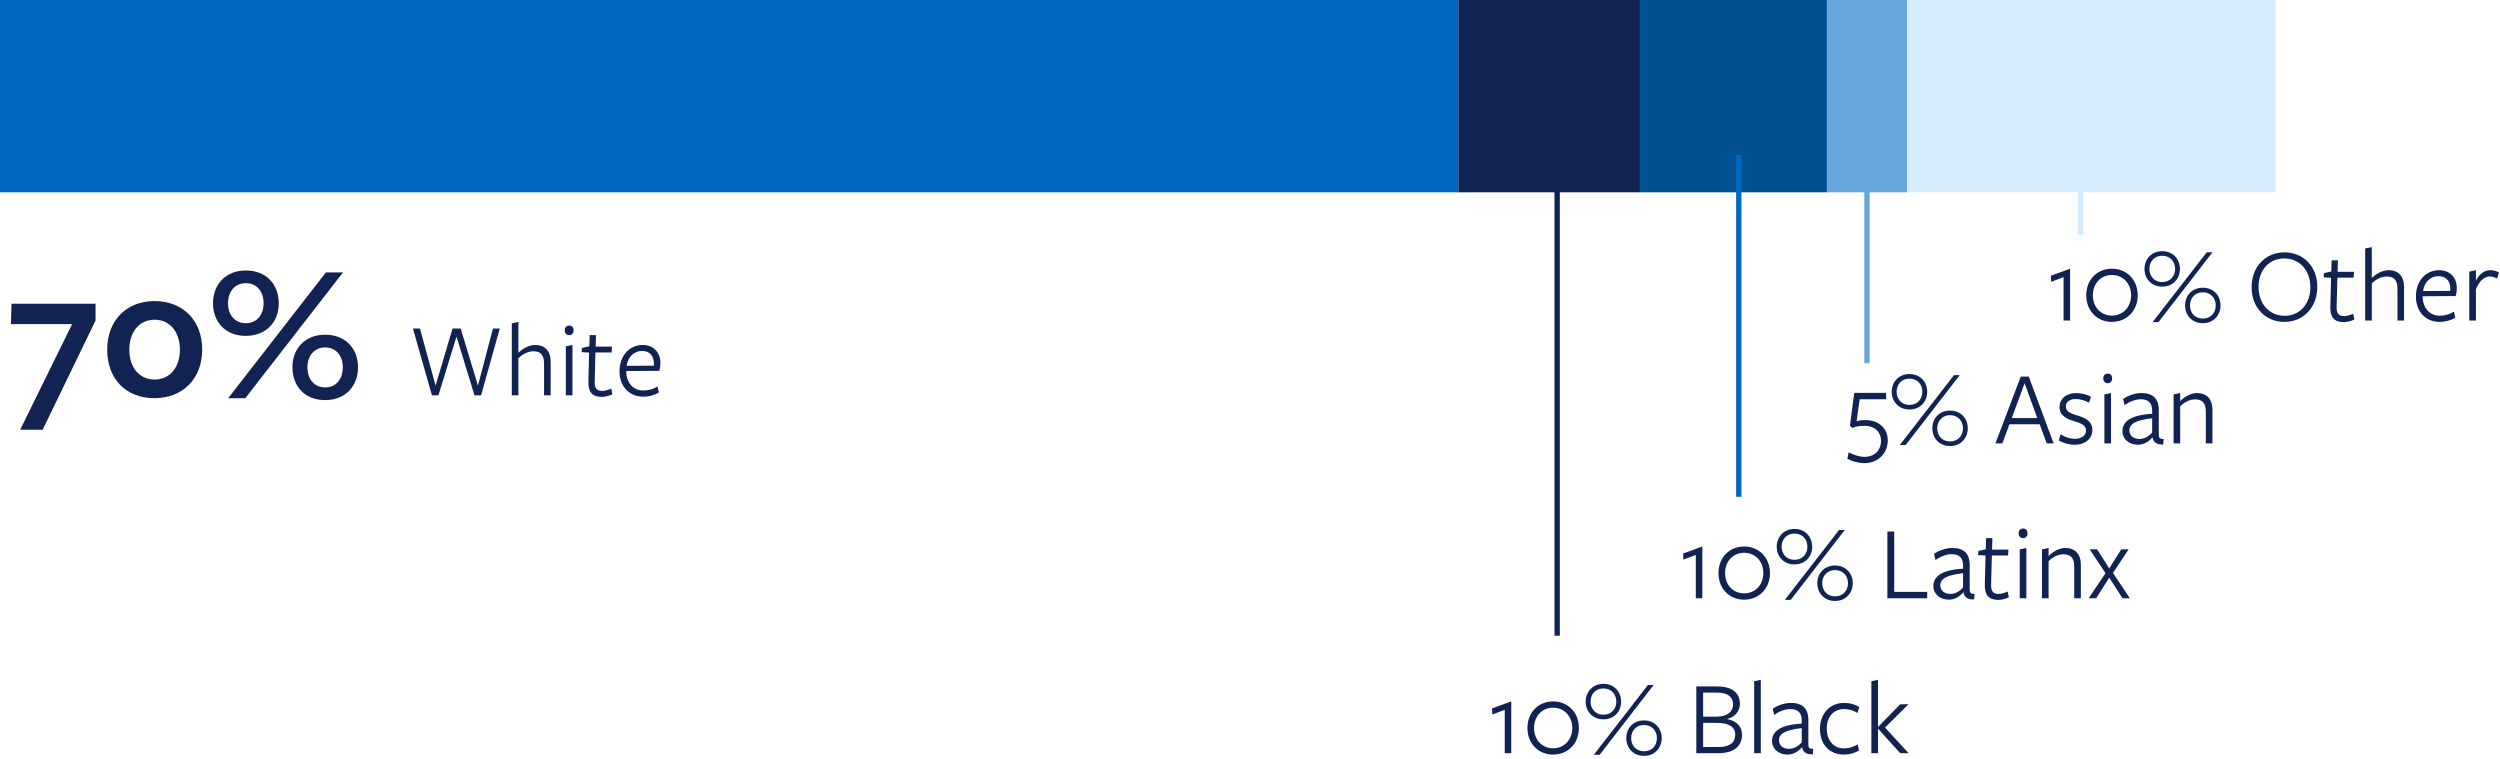
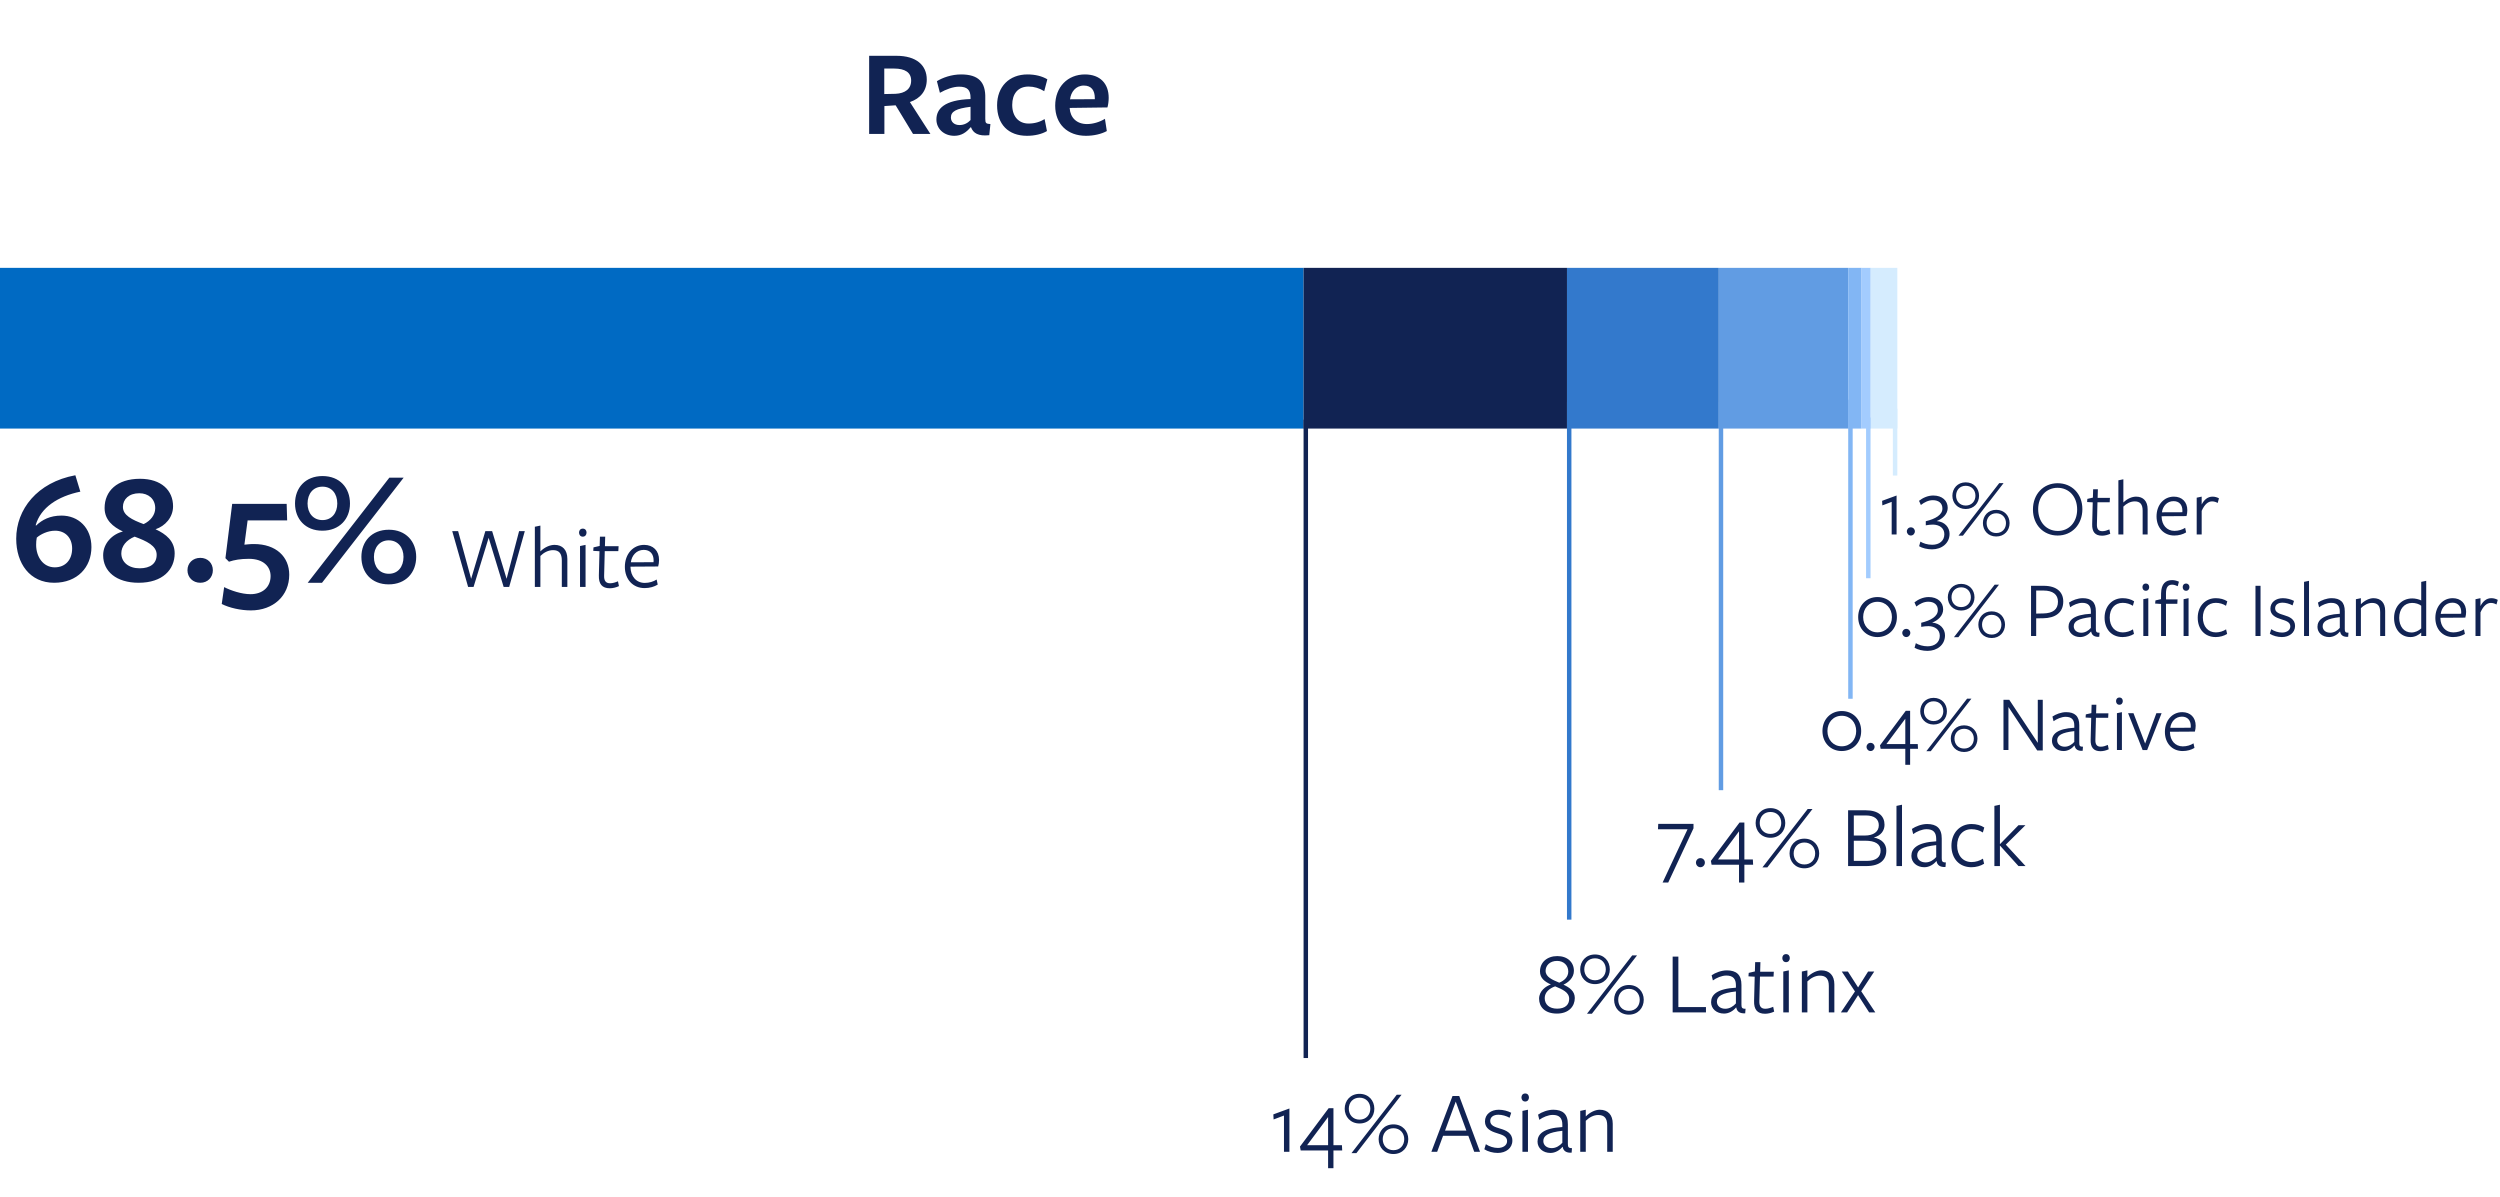
- <svg xmlns="http://www.w3.org/2000/svg" width="468" height="142" viewBox="0 0 468 142" fill="none">
-   <path d="M13.496 60.68L3.776 80.444H7.988L17.888 59.996V56.864H2.156L2.048 60.68H13.496ZM37.852 65.432C37.852 59.996 34.252 56.36 28.924 56.36C23.632 56.36 20.068 60.032 20.068 65.468C20.068 70.904 23.56 74.54 28.888 74.54C34.252 74.54 37.852 70.868 37.852 65.432ZM33.676 65.468C33.676 68.816 31.768 71.048 28.924 71.048C26.116 71.048 24.208 68.816 24.208 65.468C24.208 62.084 26.116 59.852 28.924 59.852C31.768 59.852 33.676 62.084 33.676 65.468ZM52.187 56.792C52.187 53.264 49.883 50.636 46.031 50.636C42.215 50.636 39.875 53.264 39.875 56.792C39.875 60.248 42.179 62.876 45.995 62.876C49.847 62.876 52.187 60.248 52.187 56.792ZM64.211 50.996H61.007L42.719 74.54H45.923L64.211 50.996ZM67.019 68.744C67.019 65.288 64.715 62.66 60.899 62.66C57.047 62.66 54.743 65.288 54.743 68.744C54.743 72.272 57.011 74.9 60.863 74.9C64.679 74.9 67.019 72.272 67.019 68.744ZM49.343 56.792C49.343 58.916 48.083 60.5 46.031 60.5C43.943 60.5 42.683 58.916 42.683 56.792C42.683 54.596 43.943 53.012 46.031 53.012C48.083 53.012 49.343 54.56 49.343 56.792ZM64.175 68.744C64.175 70.976 62.915 72.524 60.899 72.524C58.811 72.524 57.551 70.976 57.551 68.744C57.551 66.656 58.811 65.036 60.863 65.036C62.915 65.036 64.175 66.62 64.175 68.744Z" fill="#112353" />
-   <path d="M85.457 63L88.817 74H90.057L93.557 61.5H92.277L89.477 72.18L86.237 61.5H84.717L81.537 72.18L78.617 61.5H77.297L80.857 74H82.077L85.457 63ZM103.087 74V67.72C103.087 65.72 102.007 64.58 100.227 64.58C99.207 64.58 98.007 65.08 97.047 66.04C97.047 66 97.047 60.26 97.047 60.26L95.807 60.52V74H97.047V67.06C97.807 66.3 98.827 65.76 99.887 65.76C101.207 65.76 101.847 66.48 101.847 68.08V74H103.087ZM107.385 61.82C107.385 61.36 107.105 60.94 106.545 60.94C105.985 60.94 105.705 61.36 105.705 61.82C105.705 62.3 105.985 62.74 106.545 62.74C107.105 62.74 107.385 62.3 107.385 61.82ZM107.165 74V64.58L105.925 64.84V74H107.165ZM114.645 73.82L114.425 72.74C113.865 72.98 113.265 73.18 112.665 73.18C111.705 73.18 111.285 72.62 111.325 71.46L111.465 65.98H114.505L114.565 64.88H111.505L111.565 62.74H110.385L110.325 64.82L108.945 65.14L108.885 65.92L110.285 66L110.145 71.42C110.085 73.34 110.865 74.3 112.605 74.3C113.265 74.3 114.005 74.12 114.645 73.82ZM117.229 69.46L123.429 69.42C123.549 69.02 123.629 68.44 123.629 67.96C123.629 65.9 122.309 64.58 120.289 64.58C117.809 64.58 115.969 66.62 115.969 69.5C115.969 72.28 117.749 74.26 120.389 74.26C121.529 74.26 122.549 73.96 123.329 73.48L123.089 72.34C122.389 72.8 121.429 73.1 120.429 73.1C118.509 73.1 117.269 71.62 117.229 69.56V69.46ZM117.309 68.48C117.509 66.96 118.569 65.7 120.209 65.7C121.649 65.7 122.409 66.66 122.409 68.06C122.409 68.16 122.409 68.36 122.389 68.46L117.309 68.48Z" fill="#112353" />
-   <path d="M281.689 141H282.909V131.3L279.309 132.62L279.369 133.76L281.689 132.88V141ZM295.573 136.28C295.573 133.36 293.493 131.3 290.733 131.3C287.993 131.3 285.933 133.36 285.933 136.28C285.933 139.2 287.993 141.26 290.733 141.26C293.493 141.26 295.573 139.2 295.573 136.28ZM294.333 136.28C294.333 138.44 292.853 140.08 290.733 140.08C288.633 140.08 287.173 138.44 287.173 136.28C287.173 134.12 288.633 132.48 290.733 132.48C292.853 132.48 294.333 134.12 294.333 136.28ZM303.475 131.36C303.475 129.54 302.215 128.02 300.155 128.02C298.115 128.02 296.835 129.54 296.835 131.36C296.835 133.14 298.115 134.66 300.155 134.66C302.215 134.66 303.475 133.14 303.475 131.36ZM309.575 128.22H308.495L298.355 141.3H299.455L309.575 128.22ZM311.075 138.16C311.075 136.38 309.795 134.86 307.755 134.86C305.695 134.86 304.435 136.38 304.435 138.16C304.435 139.98 305.695 141.5 307.755 141.5C309.795 141.5 311.075 139.98 311.075 138.16ZM302.575 131.36C302.575 132.66 301.675 133.8 300.155 133.8C298.655 133.8 297.755 132.66 297.755 131.36C297.755 129.98 298.655 128.88 300.155 128.88C301.675 128.88 302.575 129.98 302.575 131.36ZM310.175 138.16C310.175 139.54 309.275 140.64 307.755 140.64C306.255 140.64 305.355 139.54 305.355 138.16C305.355 136.86 306.255 135.72 307.755 135.72C309.275 135.72 310.175 136.86 310.175 138.16ZM323.309 134.6C324.969 134.18 325.709 132.98 325.709 131.76C325.709 129.86 324.449 128.5 321.449 128.5H317.549V141H321.609C324.769 141 326.109 139.56 326.109 137.52C326.109 136.06 325.149 134.96 323.309 134.6ZM324.429 131.86C324.429 133.34 323.189 134.16 321.309 134.16C321.309 134.16 318.849 134.16 318.829 134.16V129.66H321.509C323.489 129.66 324.429 130.52 324.429 131.86ZM324.829 137.52C324.829 138.94 323.909 139.84 321.709 139.84H318.829V135.32H321.389C323.609 135.32 324.829 136.06 324.829 137.52ZM329.625 141V127.26L328.385 127.52V141H329.625ZM337.286 138.98C336.726 139.62 335.886 140.18 334.906 140.18C333.826 140.18 333.026 139.56 333.026 138.58C333.026 137.36 334.146 136.66 337.286 136.3V138.98ZM337.366 139.9C337.506 140.8 338.166 141.28 339.366 141.2L339.446 140.18C338.646 140.2 338.526 139.92 338.526 139.26C338.526 139.26 338.526 134.92 338.526 134.86C338.546 132.54 337.366 131.58 335.246 131.58C334.046 131.58 332.666 132.1 331.846 132.68L332.126 133.84C332.906 133.26 334.126 132.74 335.126 132.74C336.646 132.74 337.286 133.48 337.286 134.92C337.286 134.98 337.286 135.46 337.286 135.46C333.026 135.7 331.726 137.06 331.726 138.72C331.726 140.18 332.946 141.26 334.626 141.26C335.706 141.26 336.686 140.66 337.306 139.9H337.366ZM348.015 140.48L347.755 139.34C347.055 139.8 346.135 140.1 345.215 140.1C343.275 140.1 341.975 138.64 341.975 136.4C341.975 134.22 343.215 132.74 345.195 132.74C346.155 132.74 347.035 133.02 347.735 133.48L348.055 132.36C347.275 131.86 346.315 131.58 345.195 131.58C342.595 131.58 340.695 133.58 340.695 136.44C340.695 139.28 342.415 141.26 345.175 141.26C346.235 141.26 347.235 140.96 348.015 140.48ZM351.599 136.44L355.719 141H357.299L352.879 136.2L357.279 131.84H355.719L351.599 136.06H351.559V127.26L350.319 127.52V141H351.559V136.44H351.599Z" fill="#112353" />
-   <path d="M347.551 78.84L348.131 74.74H353.111L353.051 73.54H347.111L346.311 79.7L346.731 80.1C347.451 79.86 347.951 79.72 349.111 79.72C350.991 79.72 352.131 80.98 352.131 82.5C352.131 84.34 350.831 85.52 349.071 85.52C347.971 85.52 346.871 85.1 346.071 84.66L345.831 85.88C346.631 86.34 347.891 86.7 349.031 86.7C351.471 86.7 353.391 84.96 353.391 82.44C353.391 80.22 351.751 78.64 349.231 78.64C348.471 78.64 348.011 78.72 347.551 78.84ZM360.77 73.36C360.77 71.54 359.51 70.02 357.45 70.02C355.41 70.02 354.13 71.54 354.13 73.36C354.13 75.14 355.41 76.66 357.45 76.66C359.51 76.66 360.77 75.14 360.77 73.36ZM366.87 70.22H365.79L355.65 83.3H356.75L366.87 70.22ZM368.37 80.16C368.37 78.38 367.09 76.86 365.05 76.86C362.99 76.86 361.73 78.38 361.73 80.16C361.73 81.98 362.99 83.5 365.05 83.5C367.09 83.5 368.37 81.98 368.37 80.16ZM359.87 73.36C359.87 74.66 358.97 75.8 357.45 75.8C355.95 75.8 355.05 74.66 355.05 73.36C355.05 71.98 355.95 70.88 357.45 70.88C358.97 70.88 359.87 71.98 359.87 73.36ZM367.47 80.16C367.47 81.54 366.57 82.64 365.05 82.64C363.55 82.64 362.65 81.54 362.65 80.16C362.65 78.86 363.55 77.72 365.05 77.72C366.57 77.72 367.47 78.86 367.47 80.16ZM379.784 70.5H378.284L373.544 83H374.844L376.164 79.42H381.824L383.144 83H384.444L379.784 70.5ZM381.384 78.26H376.604L379.004 71.76L381.384 78.26ZM391.688 80.5C391.688 78.8 390.288 78.2 388.988 77.82C387.808 77.46 386.728 77.14 386.728 76.1C386.728 75.22 387.448 74.7 388.568 74.7C389.368 74.7 390.308 74.96 391.068 75.38L391.428 74.26C390.648 73.86 389.648 73.58 388.648 73.58C386.928 73.58 385.548 74.56 385.548 76.22C385.548 77.82 386.948 78.44 388.208 78.82C389.348 79.18 390.508 79.5 390.508 80.6C390.508 81.6 389.548 82.14 388.448 82.14C387.508 82.14 386.528 81.82 385.748 81.3L385.408 82.44C386.188 82.94 387.328 83.26 388.408 83.26C390.248 83.26 391.688 82.18 391.688 80.5ZM395.402 70.82C395.402 70.36 395.122 69.94 394.562 69.94C394.002 69.94 393.722 70.36 393.722 70.82C393.722 71.3 394.002 71.74 394.562 71.74C395.122 71.74 395.402 71.3 395.402 70.82ZM395.182 83V73.58L393.942 73.84V83H395.182ZM402.882 80.98C402.322 81.62 401.482 82.18 400.502 82.18C399.422 82.18 398.622 81.56 398.622 80.58C398.622 79.36 399.742 78.66 402.882 78.3V80.98ZM402.962 81.9C403.102 82.8 403.762 83.28 404.962 83.2L405.042 82.18C404.242 82.2 404.122 81.92 404.122 81.26C404.122 81.26 404.122 76.92 404.122 76.86C404.142 74.54 402.962 73.58 400.842 73.58C399.642 73.58 398.262 74.1 397.442 74.68L397.722 75.84C398.502 75.26 399.722 74.74 400.722 74.74C402.242 74.74 402.882 75.48 402.882 76.92C402.882 76.98 402.882 77.46 402.882 77.46C398.622 77.7 397.322 79.06 397.322 80.72C397.322 82.18 398.542 83.26 400.222 83.26C401.302 83.26 402.282 82.66 402.902 81.9H402.962ZM414.171 83V76.72C414.171 74.72 413.091 73.58 411.251 73.58C410.291 73.58 409.091 74.12 408.131 75.08V73.58L406.891 73.84V83H408.131V76.06C408.891 75.3 409.911 74.76 410.911 74.76C412.291 74.76 412.931 75.48 412.931 77.08V83H414.171Z" fill="#112353" />
-   <path d="M386.299 60H387.519V50.3L383.919 51.62L383.979 52.76L386.299 51.88V60ZM400.182 55.28C400.182 52.36 398.102 50.3 395.342 50.3C392.602 50.3 390.542 52.36 390.542 55.28C390.542 58.2 392.602 60.26 395.342 60.26C398.102 60.26 400.182 58.2 400.182 55.28ZM398.942 55.28C398.942 57.44 397.462 59.08 395.342 59.08C393.242 59.08 391.782 57.44 391.782 55.28C391.782 53.12 393.242 51.48 395.342 51.48C397.462 51.48 398.942 53.12 398.942 55.28ZM408.085 50.36C408.085 48.54 406.825 47.02 404.765 47.02C402.725 47.02 401.445 48.54 401.445 50.36C401.445 52.14 402.725 53.66 404.765 53.66C406.825 53.66 408.085 52.14 408.085 50.36ZM414.185 47.22H413.105L402.965 60.3H404.065L414.185 47.22ZM415.685 57.16C415.685 55.38 414.405 53.86 412.365 53.86C410.305 53.86 409.045 55.38 409.045 57.16C409.045 58.98 410.305 60.5 412.365 60.5C414.405 60.5 415.685 58.98 415.685 57.16ZM407.185 50.36C407.185 51.66 406.285 52.8 404.765 52.8C403.265 52.8 402.365 51.66 402.365 50.36C402.365 48.98 403.265 47.88 404.765 47.88C406.285 47.88 407.185 48.98 407.185 50.36ZM414.785 57.16C414.785 58.54 413.885 59.64 412.365 59.64C410.865 59.64 409.965 58.54 409.965 57.16C409.965 55.86 410.865 54.72 412.365 54.72C413.885 54.72 414.785 55.86 414.785 57.16ZM433.799 53.7C433.799 49.84 431.139 47.24 427.659 47.24C424.079 47.24 421.499 49.96 421.499 53.78C421.499 57.64 424.159 60.26 427.639 60.26C431.219 60.26 433.799 57.52 433.799 53.7ZM432.499 53.78C432.499 56.94 430.479 59.12 427.699 59.12C424.859 59.12 422.799 56.92 422.799 53.7C422.799 50.54 424.819 48.38 427.619 48.38C430.459 48.38 432.499 50.56 432.499 53.78ZM440.738 59.82L440.518 58.74C439.958 58.98 439.358 59.18 438.758 59.18C437.798 59.18 437.378 58.62 437.418 57.46L437.558 51.98H440.598L440.658 50.88H437.598L437.658 48.74H436.478L436.418 50.82L435.038 51.14L434.978 51.92L436.378 52L436.238 57.42C436.178 59.34 436.958 60.3 438.698 60.3C439.358 60.3 440.098 60.12 440.738 59.82ZM450.04 60V53.72C450.04 51.72 448.96 50.58 447.18 50.58C446.16 50.58 444.96 51.08 444 52.04C444 52 444 46.26 444 46.26L442.76 46.52V60H444V53.06C444.76 52.3 445.78 51.76 446.84 51.76C448.16 51.76 448.8 52.48 448.8 54.08V60H450.04ZM453.518 55.46L459.718 55.42C459.838 55.02 459.918 54.44 459.918 53.96C459.918 51.9 458.598 50.58 456.578 50.58C454.098 50.58 452.258 52.62 452.258 55.5C452.258 58.28 454.038 60.26 456.678 60.26C457.818 60.26 458.838 59.96 459.618 59.48L459.378 58.34C458.678 58.8 457.718 59.1 456.718 59.1C454.798 59.1 453.558 57.62 453.518 55.56V55.46ZM453.598 54.48C453.798 52.96 454.858 51.7 456.498 51.7C457.938 51.7 458.698 52.66 458.698 54.06C458.698 54.16 458.698 54.36 458.678 54.46L453.598 54.48ZM463.493 54.12C464.213 52.48 465.113 51.76 466.073 51.76C466.593 51.76 467.073 51.92 467.473 52.16L467.793 51C467.373 50.76 466.793 50.58 466.193 50.58C464.993 50.58 464.093 51.36 463.493 52.54V50.58L462.253 50.84V60H463.493V54.12Z" fill="#112353" />
-   <path d="M317.455 112H318.675V102.3L315.075 103.62L315.135 104.76L317.455 103.88V112ZM331.338 107.28C331.338 104.36 329.258 102.3 326.498 102.3C323.758 102.3 321.698 104.36 321.698 107.28C321.698 110.2 323.758 112.26 326.498 112.26C329.258 112.26 331.338 110.2 331.338 107.28ZM330.098 107.28C330.098 109.44 328.618 111.08 326.498 111.08C324.398 111.08 322.938 109.44 322.938 107.28C322.938 105.12 324.398 103.48 326.498 103.48C328.618 103.48 330.098 105.12 330.098 107.28ZM339.241 102.36C339.241 100.54 337.981 99.02 335.921 99.02C333.881 99.02 332.601 100.54 332.601 102.36C332.601 104.14 333.881 105.66 335.921 105.66C337.981 105.66 339.241 104.14 339.241 102.36ZM345.341 99.22H344.261L334.121 112.3H335.221L345.341 99.22ZM346.841 109.16C346.841 107.38 345.561 105.86 343.521 105.86C341.461 105.86 340.201 107.38 340.201 109.16C340.201 110.98 341.461 112.5 343.521 112.5C345.561 112.5 346.841 110.98 346.841 109.16ZM338.341 102.36C338.341 103.66 337.441 104.8 335.921 104.8C334.421 104.8 333.521 103.66 333.521 102.36C333.521 100.98 334.421 99.88 335.921 99.88C337.441 99.88 338.341 100.98 338.341 102.36ZM345.941 109.16C345.941 110.54 345.041 111.64 343.521 111.64C342.021 111.64 341.121 110.54 341.121 109.16C341.121 107.86 342.021 106.72 343.521 106.72C345.041 106.72 345.941 107.86 345.941 109.16ZM360.775 112V110.8H354.595V99.5H353.315V112H360.775ZM367.486 109.98C366.926 110.62 366.086 111.18 365.106 111.18C364.026 111.18 363.226 110.56 363.226 109.58C363.226 108.36 364.346 107.66 367.486 107.3V109.98ZM367.566 110.9C367.706 111.8 368.366 112.28 369.566 112.2L369.646 111.18C368.846 111.2 368.726 110.92 368.726 110.26C368.726 110.26 368.726 105.92 368.726 105.86C368.746 103.54 367.566 102.58 365.446 102.58C364.246 102.58 362.866 103.1 362.046 103.68L362.326 104.84C363.106 104.26 364.326 103.74 365.326 103.74C366.846 103.74 367.486 104.48 367.486 105.92C367.486 105.98 367.486 106.46 367.486 106.46C363.226 106.7 361.926 108.06 361.926 109.72C361.926 111.18 363.146 112.26 364.826 112.26C365.906 112.26 366.886 111.66 367.506 110.9H367.566ZM376.055 111.82L375.835 110.74C375.275 110.98 374.675 111.18 374.075 111.18C373.115 111.18 372.695 110.62 372.735 109.46L372.875 103.98H375.915L375.975 102.88H372.915L372.975 100.74H371.795L371.735 102.82L370.355 103.14L370.295 103.92L371.695 104L371.555 109.42C371.495 111.34 372.275 112.3 374.015 112.3C374.675 112.3 375.415 112.12 376.055 111.82ZM379.557 99.82C379.557 99.36 379.277 98.94 378.717 98.94C378.157 98.94 377.877 99.36 377.877 99.82C377.877 100.3 378.157 100.74 378.717 100.74C379.277 100.74 379.557 100.3 379.557 99.82ZM379.337 112V102.58L378.097 102.84V112H379.337ZM389.536 112V105.72C389.536 103.72 388.456 102.58 386.616 102.58C385.656 102.58 384.456 103.12 383.496 104.08V102.58L382.256 102.84V112H383.496V105.06C384.256 104.3 385.276 103.76 386.276 103.76C387.656 103.76 388.296 104.48 388.296 106.08V112H389.536ZM398.714 112L395.554 107.26L398.474 102.84H397.094L394.854 106.4L392.574 102.84H391.194L394.154 107.3L390.994 112H392.394L394.854 108.14L397.334 112H398.714Z" fill="#112353" />
-   <rect width="273" height="36" fill="#006AC3" />
-   <rect x="273" width="34" height="36" fill="#112353" />
-   <rect x="307" width="35" height="36" fill="#005092" />
-   <rect x="342" width="15" height="36" fill="#66A6DB" />
-   <rect x="357" width="69" height="36" fill="#D5ECFE" />
-   <line x1="291.5" y1="29" x2="291.5" y2="119" stroke="#112353" />
-   <line x1="325.5" y1="29" x2="325.5" y2="93" stroke="#006AC3" />
-   <line x1="349.5" y1="29" x2="349.5" y2="68" stroke="#66A6DB" />
-   <line x1="389.5" y1="29" x2="389.5" y2="44" stroke="#D5ECFE" />
+ <svg xmlns="http://www.w3.org/2000/svg" width="560" height="268" viewBox="0 0 560 268" fill="none">
+   <path d="M3.631 120.676C3.631 126.22 6.691 130.54 12.127 130.54C17.347 130.54 20.479 127.048 20.479 122.548C20.479 118.192 17.527 115.492 13.783 115.492C11.227 115.492 9.427 116.428 8.095 117.724L7.987 117.652C9.103 113.692 12.955 111.172 17.995 110.128L16.879 106.456C8.311 108.04 3.631 114.124 3.631 120.676ZM8.095 122.044C8.095 121.504 8.131 120.892 8.239 120.424C9.067 119.704 10.651 118.876 12.343 118.876C14.611 118.876 16.159 120.46 16.159 122.872C16.159 125.392 14.647 127.084 12.271 127.084C9.643 127.084 8.095 124.708 8.095 122.044ZM34.842 118.552C37.002 117.832 38.766 115.888 38.766 113.404C38.766 109.876 36.174 107.248 31.35 107.248C26.202 107.248 23.43 110.02 23.43 113.8C23.43 116.464 25.302 118.012 27.534 119.056C25.194 119.632 23.106 121.684 23.106 124.384C23.106 127.984 26.058 130.54 31.062 130.54C36.426 130.54 39.126 127.588 39.126 123.952C39.126 121.18 37.182 119.632 34.842 118.552ZM32.178 117.4C29.55 116.428 27.534 115.42 27.534 113.548C27.534 111.856 28.866 110.488 31.206 110.488C33.222 110.488 34.77 111.748 34.77 113.836C34.77 115.312 33.762 116.644 32.178 117.4ZM30.162 120.208C32.862 121.216 35.094 122.224 35.094 124.276C35.094 126.184 33.726 127.3 31.278 127.3C28.83 127.3 27.174 125.932 27.174 123.952C27.174 122.368 28.29 120.964 30.162 120.208ZM47.68 127.732C47.68 126.148 46.528 124.96 44.872 124.96C43.18 124.96 41.992 126.148 41.992 127.732C41.992 129.316 43.18 130.54 44.872 130.54C46.528 130.54 47.68 129.316 47.68 127.732ZM54.745 122.008L55.465 116.572H64.321L64.213 112.864H52.009L50.497 125.032L51.289 125.824C52.513 125.428 53.809 125.176 55.753 125.176C59.029 125.176 60.613 126.94 60.613 129.028C60.613 131.548 58.777 133.096 56.113 133.096C54.097 133.096 51.685 132.268 50.209 131.512L49.669 135.292C51.361 136.156 53.917 136.732 56.185 136.732C61.225 136.732 64.789 133.456 64.789 128.74C64.789 124.744 61.873 121.864 56.869 121.864C55.861 121.864 55.321 121.972 54.745 122.008ZM78.396 112.792C78.396 109.264 76.092 106.636 72.24 106.636C68.424 106.636 66.084 109.264 66.084 112.792C66.084 116.248 68.388 118.876 72.204 118.876C76.056 118.876 78.396 116.248 78.396 112.792ZM90.42 106.996H87.216L68.928 130.54H72.132L90.42 106.996ZM93.228 124.744C93.228 121.288 90.924 118.66 87.108 118.66C83.256 118.66 80.952 121.288 80.952 124.744C80.952 128.272 83.22 130.9 87.072 130.9C90.888 130.9 93.228 128.272 93.228 124.744ZM75.552 112.792C75.552 114.916 74.292 116.5 72.24 116.5C70.152 116.5 68.892 114.916 68.892 112.792C68.892 110.596 70.152 109.012 72.24 109.012C74.292 109.012 75.552 110.56 75.552 112.792ZM90.384 124.744C90.384 126.976 89.124 128.524 87.108 128.524C85.02 128.524 83.76 126.976 83.76 124.744C83.76 122.656 85.02 121.036 87.072 121.036C89.124 121.036 90.384 122.62 90.384 124.744Z" fill="#112353" />
+   <path d="M198.104 23.756L200.624 23.588L204.516 30H208.408L203.816 22.86C206.196 22.048 207.596 20.312 207.596 17.82C207.596 14.6 205.244 12.5 200.82 12.5C200.876 12.5 194.688 12.5 194.688 12.5V30H198.104V23.756ZM198.076 21.068V15.356C198.076 15.356 200.26 15.356 200.288 15.356C202.724 15.356 204.096 16.224 204.096 18.044C204.096 19.948 202.724 20.9 200.624 21.012L198.076 21.068ZM217.511 28.516C217.987 29.804 219.135 30.56 221.599 30.28L221.851 27.788C220.871 27.732 220.703 27.592 220.703 26.612V21.992C220.787 18.436 219.247 16.672 215.271 16.672C213.143 16.672 211.127 17.4 209.867 18.184L210.539 20.788C211.911 20.004 213.507 19.416 214.823 19.416C216.671 19.416 217.399 20.144 217.399 21.88V22.188C211.491 22.384 209.755 24.4 209.755 26.78C209.755 28.824 211.435 30.42 213.759 30.42C215.355 30.42 216.475 29.636 217.399 28.516H217.511ZM217.399 26.892C216.811 27.536 215.971 28.012 214.935 28.012C213.759 28.012 213.003 27.312 213.003 26.332C213.003 24.96 214.179 24.316 217.399 23.924V26.892ZM234.52 29.356L233.988 26.668C232.98 27.312 231.748 27.676 230.404 27.676C228.22 27.676 226.736 26.136 226.736 23.504C226.736 21.012 228.024 19.388 230.404 19.388C231.608 19.388 232.84 19.752 233.904 20.424L234.604 17.764C233.428 17.064 231.916 16.672 230.152 16.672C226.092 16.672 223.348 19.388 223.348 23.588C223.348 27.816 225.84 30.42 230.04 30.42C231.776 30.42 233.4 30.028 234.52 29.356ZM239.611 24.176C239.611 24.176 248.039 24.064 248.067 24.064C248.235 23.504 248.347 22.608 248.347 21.908C248.347 18.744 246.443 16.672 243.027 16.672C239.163 16.672 236.363 19.472 236.363 23.672C236.363 27.788 239.107 30.42 243.251 30.42C244.987 30.42 246.695 30.028 247.927 29.356L247.507 26.612C246.331 27.34 244.847 27.788 243.475 27.788C241.179 27.788 239.751 26.36 239.611 24.26V24.176ZM239.695 22.244C239.863 20.648 240.955 19.164 242.775 19.164C244.483 19.164 245.239 20.256 245.239 21.992C245.239 22.02 245.239 22.16 245.239 22.216L239.695 22.244Z" fill="#112353" />
+   <path d="M109.457 120.472L112.817 131.472H114.057L117.557 118.972H116.277L113.477 129.652L110.237 118.972H108.717L105.537 129.652L102.617 118.972H101.297L104.857 131.472H106.077L109.457 120.472ZM127.087 131.472V125.192C127.087 123.192 126.007 122.052 124.227 122.052C123.207 122.052 122.007 122.552 121.047 123.512C121.047 123.472 121.047 117.732 121.047 117.732L119.807 117.992V131.472H121.047V124.532C121.807 123.772 122.827 123.232 123.887 123.232C125.207 123.232 125.847 123.952 125.847 125.552V131.472H127.087ZM131.385 119.292C131.385 118.832 131.105 118.412 130.545 118.412C129.985 118.412 129.705 118.832 129.705 119.292C129.705 119.772 129.985 120.212 130.545 120.212C131.105 120.212 131.385 119.772 131.385 119.292ZM131.165 131.472V122.052L129.925 122.312V131.472H131.165ZM138.645 131.292L138.425 130.212C137.865 130.452 137.265 130.652 136.665 130.652C135.705 130.652 135.285 130.092 135.325 128.932L135.465 123.452H138.505L138.565 122.352H135.505L135.565 120.212H134.385L134.325 122.292L132.945 122.612L132.885 123.392L134.285 123.472L134.145 128.892C134.085 130.812 134.865 131.772 136.605 131.772C137.265 131.772 138.005 131.592 138.645 131.292ZM141.229 126.932L147.429 126.892C147.549 126.492 147.629 125.912 147.629 125.432C147.629 123.372 146.309 122.052 144.289 122.052C141.809 122.052 139.969 124.092 139.969 126.972C139.969 129.752 141.749 131.732 144.389 131.732C145.529 131.732 146.549 131.432 147.329 130.952L147.089 129.812C146.389 130.272 145.429 130.572 144.429 130.572C142.509 130.572 141.269 129.092 141.229 127.032V126.932ZM141.309 125.952C141.509 124.432 142.569 123.172 144.209 123.172C145.649 123.172 146.409 124.132 146.409 125.532C146.409 125.632 146.409 125.832 146.389 125.932L141.309 125.952Z" fill="#112353" />
+   <rect y="60" width="292" height="36" fill="#006AC3" />
+   <rect x="385" y="60" width="29" height="36" fill="#619CE3" />
+   <rect x="351" y="60" width="34" height="36" fill="#3379CC" />
+   <rect x="292" y="60" width="59" height="36" fill="#112353" />
+   <rect x="419" y="60" width="6" height="36" fill="#D5ECFE" />
+   <rect x="414" y="60" width="3" height="36" fill="#82B6F4" />
+   <rect x="417" y="60" width="2" height="36" fill="#A3CCFE" />
+   <line x1="385.5" y1="90" x2="385.5" y2="177" stroke="#619CE3" />
+   <line x1="351.5" y1="90" x2="351.5" y2="206" stroke="#3379CC" />
+   <line x1="292.5" y1="94" x2="292.5" y2="237" stroke="#112353" />
+   <line x1="414.5" y1="89.523" x2="414.5" y2="156.523" stroke="#82B6F4" />
+   <line x1="418.5" y1="93.523" x2="418.5" y2="129.523" stroke="#A3CCFE" />
+   <line x1="424.5" y1="91.523" x2="424.5" y2="106.523" stroke="#D5ECFE" />
+   <path d="M378.005 185.76L372.425 197.68H373.685L379.345 185.54V184.54H371.445L371.385 185.76H378.005ZM381.894 193.22C381.894 192.68 381.474 192.22 380.894 192.22C380.314 192.22 379.894 192.68 379.894 193.22C379.894 193.76 380.314 194.26 380.894 194.26C381.474 194.26 381.894 193.76 381.894 193.22ZM392.699 193.7L392.639 192.52H390.739V184.24H389.659L383.239 192.84L383.399 193.7H389.539V197.68H390.739V193.7H392.699ZM389.539 192.52H384.839L389.539 186.22V192.52ZM399.899 184.36C399.899 182.54 398.639 181.02 396.579 181.02C394.539 181.02 393.259 182.54 393.259 184.36C393.259 186.14 394.539 187.66 396.579 187.66C398.639 187.66 399.899 186.14 399.899 184.36ZM405.999 181.22H404.919L394.779 194.3H395.879L405.999 181.22ZM407.499 191.16C407.499 189.38 406.219 187.86 404.179 187.86C402.119 187.86 400.859 189.38 400.859 191.16C400.859 192.98 402.119 194.5 404.179 194.5C406.219 194.5 407.499 192.98 407.499 191.16ZM398.999 184.36C398.999 185.66 398.099 186.8 396.579 186.8C395.079 186.8 394.179 185.66 394.179 184.36C394.179 182.98 395.079 181.88 396.579 181.88C398.099 181.88 398.999 182.98 398.999 184.36ZM406.599 191.16C406.599 192.54 405.699 193.64 404.179 193.64C402.679 193.64 401.779 192.54 401.779 191.16C401.779 189.86 402.679 188.72 404.179 188.72C405.699 188.72 406.599 189.86 406.599 191.16ZM419.733 187.6C421.393 187.18 422.133 185.98 422.133 184.76C422.133 182.86 420.873 181.5 417.873 181.5H413.973V194H418.033C421.193 194 422.533 192.56 422.533 190.52C422.533 189.06 421.573 187.96 419.733 187.6ZM420.853 184.86C420.853 186.34 419.613 187.16 417.733 187.16C417.733 187.16 415.273 187.16 415.253 187.16V182.66H417.933C419.913 182.66 420.853 183.52 420.853 184.86ZM421.253 190.52C421.253 191.94 420.333 192.84 418.133 192.84H415.253V188.32H417.813C420.033 188.32 421.253 189.06 421.253 190.52ZM426.049 194V180.26L424.809 180.52V194H426.049ZM433.71 191.98C433.15 192.62 432.31 193.18 431.33 193.18C430.25 193.18 429.45 192.56 429.45 191.58C429.45 190.36 430.57 189.66 433.71 189.3V191.98ZM433.79 192.9C433.93 193.8 434.59 194.28 435.79 194.2L435.87 193.18C435.07 193.2 434.95 192.92 434.95 192.26C434.95 192.26 434.95 187.92 434.95 187.86C434.97 185.54 433.79 184.58 431.67 184.58C430.47 184.58 429.09 185.1 428.27 185.68L428.55 186.84C429.33 186.26 430.55 185.74 431.55 185.74C433.07 185.74 433.71 186.48 433.71 187.92C433.71 187.98 433.71 188.46 433.71 188.46C429.45 188.7 428.15 190.06 428.15 191.72C428.15 193.18 429.37 194.26 431.05 194.26C432.13 194.26 433.11 193.66 433.73 192.9H433.79ZM444.439 193.48L444.179 192.34C443.479 192.8 442.559 193.1 441.639 193.1C439.699 193.1 438.399 191.64 438.399 189.4C438.399 187.22 439.639 185.74 441.619 185.74C442.579 185.74 443.459 186.02 444.159 186.48L444.479 185.36C443.699 184.86 442.739 184.58 441.619 184.58C439.019 184.58 437.119 186.58 437.119 189.44C437.119 192.28 438.839 194.26 441.599 194.26C442.659 194.26 443.659 193.96 444.439 193.48ZM448.023 189.44L452.143 194H453.723L449.303 189.2L453.703 184.84H452.143L448.023 189.06H447.983V180.26L446.743 180.52V194H447.983V189.44H448.023Z" fill="#112353" />
+   <path d="M287.609 258H288.829V248.3L285.229 249.62L285.289 250.76L287.609 249.88V258ZM300.653 257.7L300.593 256.52H298.693V248.24H297.613L291.193 256.84L291.353 257.7H297.493V261.68H298.693V257.7H300.653ZM297.493 256.52H292.793L297.493 250.22V256.52ZM307.852 248.36C307.852 246.54 306.592 245.02 304.532 245.02C302.492 245.02 301.212 246.54 301.212 248.36C301.212 250.14 302.492 251.66 304.532 251.66C306.592 251.66 307.852 250.14 307.852 248.36ZM313.952 245.22H312.872L302.732 258.3H303.832L313.952 245.22ZM315.452 255.16C315.452 253.38 314.172 251.86 312.132 251.86C310.072 251.86 308.812 253.38 308.812 255.16C308.812 256.98 310.072 258.5 312.132 258.5C314.172 258.5 315.452 256.98 315.452 255.16ZM306.952 248.36C306.952 249.66 306.052 250.8 304.532 250.8C303.032 250.8 302.132 249.66 302.132 248.36C302.132 246.98 303.032 245.88 304.532 245.88C306.052 245.88 306.952 246.98 306.952 248.36ZM314.552 255.16C314.552 256.54 313.652 257.64 312.132 257.64C310.632 257.64 309.732 256.54 309.732 255.16C309.732 253.86 310.632 252.72 312.132 252.72C313.652 252.72 314.552 253.86 314.552 255.16ZM326.866 245.5H325.366L320.626 258H321.926L323.246 254.42H328.906L330.226 258H331.526L326.866 245.5ZM328.466 253.26H323.686L326.086 246.76L328.466 253.26ZM338.77 255.5C338.77 253.8 337.37 253.2 336.07 252.82C334.89 252.46 333.81 252.14 333.81 251.1C333.81 250.22 334.53 249.7 335.65 249.7C336.45 249.7 337.39 249.96 338.15 250.38L338.51 249.26C337.73 248.86 336.73 248.58 335.73 248.58C334.01 248.58 332.63 249.56 332.63 251.22C332.63 252.82 334.03 253.44 335.29 253.82C336.43 254.18 337.59 254.5 337.59 255.6C337.59 256.6 336.63 257.14 335.53 257.14C334.59 257.14 333.61 256.82 332.83 256.3L332.49 257.44C333.27 257.94 334.41 258.26 335.49 258.26C337.33 258.26 338.77 257.18 338.77 255.5ZM342.484 245.82C342.484 245.36 342.204 244.94 341.644 244.94C341.084 244.94 340.804 245.36 340.804 245.82C340.804 246.3 341.084 246.74 341.644 246.74C342.204 246.74 342.484 246.3 342.484 245.82ZM342.264 258V248.58L341.024 248.84V258H342.264ZM349.964 255.98C349.404 256.62 348.564 257.18 347.584 257.18C346.504 257.18 345.704 256.56 345.704 255.58C345.704 254.36 346.824 253.66 349.964 253.3V255.98ZM350.044 256.9C350.184 257.8 350.844 258.28 352.044 258.2L352.124 257.18C351.324 257.2 351.204 256.92 351.204 256.26C351.204 256.26 351.204 251.92 351.204 251.86C351.224 249.54 350.044 248.58 347.924 248.58C346.724 248.58 345.344 249.1 344.524 249.68L344.804 250.84C345.584 250.26 346.804 249.74 347.804 249.74C349.324 249.74 349.964 250.48 349.964 251.92C349.964 251.98 349.964 252.46 349.964 252.46C345.704 252.7 344.404 254.06 344.404 255.72C344.404 257.18 345.624 258.26 347.304 258.26C348.384 258.26 349.364 257.66 349.984 256.9H350.044ZM361.253 258V251.72C361.253 249.72 360.173 248.58 358.333 248.58C357.373 248.58 356.173 249.12 355.213 250.08V248.58L353.973 248.84V258H355.213V251.06C355.973 250.3 356.993 249.76 357.993 249.76C359.373 249.76 360.013 250.48 360.013 252.08V258H361.253Z" fill="#112353" />
+   <path d="M416.904 163.752C416.904 161.124 415.032 159.27 412.548 159.27C410.082 159.27 408.228 161.124 408.228 163.752C408.228 166.38 410.082 168.234 412.548 168.234C415.032 168.234 416.904 166.38 416.904 163.752ZM415.788 163.752C415.788 165.696 414.456 167.172 412.548 167.172C410.658 167.172 409.344 165.696 409.344 163.752C409.344 161.808 410.658 160.332 412.548 160.332C414.456 160.332 415.788 161.808 415.788 163.752ZM419.905 167.298C419.905 166.812 419.527 166.398 419.005 166.398C418.483 166.398 418.105 166.812 418.105 167.298C418.105 167.784 418.483 168.234 419.005 168.234C419.527 168.234 419.905 167.784 419.905 167.298ZM429.631 167.73L429.577 166.668H427.867V159.216H426.895L421.117 166.956L421.261 167.73H426.787V171.312H427.867V167.73H429.631ZM426.787 166.668H422.557L426.787 160.998V166.668ZM436.11 159.324C436.11 157.686 434.976 156.318 433.122 156.318C431.286 156.318 430.134 157.686 430.134 159.324C430.134 160.926 431.286 162.294 433.122 162.294C434.976 162.294 436.11 160.926 436.11 159.324ZM441.6 156.498H440.628L431.502 168.27H432.492L441.6 156.498ZM442.95 165.444C442.95 163.842 441.798 162.474 439.962 162.474C438.108 162.474 436.974 163.842 436.974 165.444C436.974 167.082 438.108 168.45 439.962 168.45C441.798 168.45 442.95 167.082 442.95 165.444ZM435.3 159.324C435.3 160.494 434.49 161.52 433.122 161.52C431.772 161.52 430.962 160.494 430.962 159.324C430.962 158.082 431.772 157.092 433.122 157.092C434.49 157.092 435.3 158.082 435.3 159.324ZM442.14 165.444C442.14 166.686 441.33 167.676 439.962 167.676C438.612 167.676 437.802 166.686 437.802 165.444C437.802 164.274 438.612 163.248 439.962 163.248C441.33 163.248 442.14 164.274 442.14 165.444ZM456.463 166.398L450.073 156.75H448.777V168H449.893V158.37L456.337 168.108H457.579V156.75H456.463V166.398ZM464.642 166.182C464.138 166.758 463.382 167.262 462.5 167.262C461.528 167.262 460.808 166.704 460.808 165.822C460.808 164.724 461.816 164.094 464.642 163.77V166.182ZM464.714 167.01C464.84 167.82 465.434 168.252 466.514 168.18L466.586 167.262C465.866 167.28 465.758 167.028 465.758 166.434C465.758 166.434 465.758 162.528 465.758 162.474C465.776 160.386 464.714 159.522 462.806 159.522C461.726 159.522 460.484 159.99 459.746 160.512L459.998 161.556C460.7 161.034 461.798 160.566 462.698 160.566C464.066 160.566 464.642 161.232 464.642 162.528C464.642 162.582 464.642 163.014 464.642 163.014C460.808 163.23 459.638 164.454 459.638 165.948C459.638 167.262 460.736 168.234 462.248 168.234C463.22 168.234 464.102 167.694 464.66 167.01H464.714ZM472.354 167.838L472.156 166.866C471.652 167.082 471.112 167.262 470.572 167.262C469.708 167.262 469.33 166.758 469.366 165.714L469.492 160.782H472.228L472.282 159.792H469.528L469.582 157.866H468.52L468.466 159.738L467.224 160.026L467.17 160.728L468.43 160.8L468.304 165.678C468.25 167.406 468.952 168.27 470.518 168.27C471.112 168.27 471.778 168.108 472.354 167.838ZM475.506 157.038C475.506 156.624 475.254 156.246 474.75 156.246C474.246 156.246 473.994 156.624 473.994 157.038C473.994 157.47 474.246 157.866 474.75 157.866C475.254 157.866 475.506 157.47 475.506 157.038ZM475.308 168V159.522L474.192 159.756V168H475.308ZM484.2 159.756H483.03L480.51 166.56L477.9 159.756H476.694L479.952 168.018H480.96L484.2 159.756ZM486.071 163.914L491.651 163.878C491.759 163.518 491.831 162.996 491.831 162.564C491.831 160.71 490.643 159.522 488.825 159.522C486.593 159.522 484.937 161.358 484.937 163.95C484.937 166.452 486.539 168.234 488.915 168.234C489.941 168.234 490.859 167.964 491.561 167.532L491.345 166.506C490.715 166.92 489.851 167.19 488.951 167.19C487.223 167.19 486.107 165.858 486.071 164.004V163.914ZM486.143 163.032C486.323 161.664 487.277 160.53 488.753 160.53C490.049 160.53 490.733 161.394 490.733 162.654C490.733 162.744 490.733 162.924 490.715 163.014L486.143 163.032Z" fill="#112353" />
+   <path d="M424.908 138.221C424.908 135.593 423.036 133.739 420.552 133.739C418.086 133.739 416.232 135.593 416.232 138.221C416.232 140.849 418.086 142.703 420.552 142.703C423.036 142.703 424.908 140.849 424.908 138.221ZM423.792 138.221C423.792 140.165 422.46 141.641 420.552 141.641C418.662 141.641 417.348 140.165 417.348 138.221C417.348 136.277 418.662 134.801 420.552 134.801C422.46 134.801 423.792 136.277 423.792 138.221ZM427.909 141.767C427.909 141.281 427.531 140.867 427.009 140.867C426.487 140.867 426.109 141.281 426.109 141.767C426.109 142.253 426.487 142.703 427.009 142.703C427.531 142.703 427.909 142.253 427.909 141.767ZM432.801 139.463C434.133 138.959 435.267 137.897 435.267 136.511C435.267 134.891 434.025 133.739 432.027 133.739C430.803 133.739 429.651 134.279 428.841 134.927L429.255 135.863C430.029 135.251 430.965 134.783 431.919 134.783C433.233 134.783 434.079 135.449 434.079 136.655C434.079 138.077 432.513 138.977 430.353 139.499V140.417C430.929 140.309 431.469 140.255 431.991 140.255C433.449 140.291 434.511 141.047 434.511 142.415C434.511 143.891 433.377 144.773 431.793 144.773C430.731 144.773 429.759 144.449 429.147 144.071L428.859 145.097C429.561 145.529 430.713 145.799 431.757 145.799C433.917 145.799 435.681 144.449 435.681 142.325C435.681 140.885 434.619 139.607 432.801 139.463ZM442.286 133.793C442.286 132.155 441.152 130.787 439.298 130.787C437.462 130.787 436.31 132.155 436.31 133.793C436.31 135.395 437.462 136.763 439.298 136.763C441.152 136.763 442.286 135.395 442.286 133.793ZM447.776 130.967H446.804L437.678 142.739H438.668L447.776 130.967ZM449.126 139.913C449.126 138.311 447.974 136.943 446.138 136.943C444.284 136.943 443.15 138.311 443.15 139.913C443.15 141.551 444.284 142.919 446.138 142.919C447.974 142.919 449.126 141.551 449.126 139.913ZM441.476 133.793C441.476 134.963 440.666 135.989 439.298 135.989C437.948 135.989 437.138 134.963 437.138 133.793C437.138 132.551 437.948 131.561 439.298 131.561C440.666 131.561 441.476 132.551 441.476 133.793ZM448.316 139.913C448.316 141.155 447.506 142.145 446.138 142.145C444.788 142.145 443.978 141.155 443.978 139.913C443.978 138.743 444.788 137.717 446.138 137.717C447.506 137.717 448.316 138.743 448.316 139.913ZM462.171 134.729C462.171 132.659 460.749 131.219 457.779 131.219C457.635 131.219 454.953 131.219 454.953 131.219V142.469H456.105V138.509L457.635 138.491C460.425 138.455 462.171 137.195 462.171 134.729ZM460.983 134.783C460.983 136.529 459.831 137.375 457.707 137.411L456.105 137.447V132.281C456.105 132.281 457.599 132.281 457.743 132.281C459.849 132.281 460.983 133.181 460.983 134.783ZM468.357 140.651C467.853 141.227 467.097 141.731 466.215 141.731C465.243 141.731 464.523 141.173 464.523 140.291C464.523 139.193 465.531 138.563 468.357 138.239V140.651ZM468.429 141.479C468.555 142.289 469.149 142.721 470.229 142.649L470.301 141.731C469.581 141.749 469.473 141.497 469.473 140.903C469.473 140.903 469.473 136.997 469.473 136.943C469.491 134.855 468.429 133.991 466.521 133.991C465.441 133.991 464.199 134.459 463.461 134.981L463.713 136.025C464.415 135.503 465.513 135.035 466.413 135.035C467.781 135.035 468.357 135.701 468.357 136.997C468.357 137.051 468.357 137.483 468.357 137.483C464.523 137.699 463.353 138.923 463.353 140.417C463.353 141.731 464.451 142.703 465.963 142.703C466.935 142.703 467.817 142.163 468.375 141.479H468.429ZM478.013 142.001L477.779 140.975C477.149 141.389 476.321 141.659 475.493 141.659C473.747 141.659 472.577 140.345 472.577 138.329C472.577 136.367 473.693 135.035 475.475 135.035C476.339 135.035 477.131 135.287 477.761 135.701L478.049 134.693C477.347 134.243 476.483 133.991 475.475 133.991C473.135 133.991 471.425 135.791 471.425 138.365C471.425 140.921 472.973 142.703 475.457 142.703C476.411 142.703 477.311 142.433 478.013 142.001ZM481.418 131.507C481.418 131.093 481.166 130.715 480.662 130.715C480.158 130.715 479.906 131.093 479.906 131.507C479.906 131.939 480.158 132.335 480.662 132.335C481.166 132.335 481.418 131.939 481.418 131.507ZM481.22 142.469V133.991L480.104 134.225V142.469H481.22ZM490.436 131.507C490.436 131.093 490.166 130.715 489.68 130.715C489.176 130.715 488.924 131.093 488.924 131.507C488.924 131.939 489.176 132.335 489.68 132.335C490.166 132.335 490.436 131.939 490.436 131.507ZM488.078 130.301C487.7 130.121 487.124 129.941 486.566 129.941C485.126 129.941 484.118 130.733 484.082 132.911L484.064 134.207L482.822 134.495L482.75 135.197L484.082 135.287V142.469H485.18V135.251H487.718L487.772 134.261H485.18V132.893C485.18 131.561 485.63 130.967 486.548 130.967C486.998 130.967 487.43 131.129 487.808 131.309C487.808 131.327 488.078 130.319 488.078 130.301ZM490.238 142.469V133.991L489.122 134.225V142.469H490.238ZM498.878 142.001L498.644 140.975C498.014 141.389 497.186 141.659 496.358 141.659C494.612 141.659 493.442 140.345 493.442 138.329C493.442 136.367 494.558 135.035 496.34 135.035C497.204 135.035 497.996 135.287 498.626 135.701L498.914 134.693C498.212 134.243 497.348 133.991 496.34 133.991C494 133.991 492.29 135.791 492.29 138.365C492.29 140.921 493.838 142.703 496.322 142.703C497.276 142.703 498.176 142.433 498.878 142.001ZM506.361 142.469V131.219H505.227V142.469H506.361ZM514.093 140.219C514.093 138.689 512.833 138.149 511.663 137.807C510.601 137.483 509.629 137.195 509.629 136.259C509.629 135.467 510.277 134.999 511.285 134.999C512.005 134.999 512.851 135.233 513.535 135.611L513.859 134.603C513.157 134.243 512.257 133.991 511.357 133.991C509.809 133.991 508.567 134.873 508.567 136.367C508.567 137.807 509.827 138.365 510.961 138.707C511.987 139.031 513.031 139.319 513.031 140.309C513.031 141.209 512.167 141.695 511.177 141.695C510.331 141.695 509.449 141.407 508.747 140.939L508.441 141.965C509.143 142.415 510.169 142.703 511.141 142.703C512.797 142.703 514.093 141.731 514.093 140.219ZM517.22 142.469V130.103L516.104 130.337V142.469H517.22ZM524.115 140.651C523.611 141.227 522.855 141.731 521.973 141.731C521.001 141.731 520.281 141.173 520.281 140.291C520.281 139.193 521.289 138.563 524.115 138.239V140.651ZM524.187 141.479C524.313 142.289 524.907 142.721 525.987 142.649L526.059 141.731C525.339 141.749 525.231 141.497 525.231 140.903C525.231 140.903 525.231 136.997 525.231 136.943C525.249 134.855 524.187 133.991 522.279 133.991C521.199 133.991 519.957 134.459 519.219 134.981L519.471 136.025C520.173 135.503 521.271 135.035 522.171 135.035C523.539 135.035 524.115 135.701 524.115 136.997C524.115 137.051 524.115 137.483 524.115 137.483C520.281 137.699 519.111 138.923 519.111 140.417C519.111 141.731 520.209 142.703 521.721 142.703C522.693 142.703 523.575 142.163 524.133 141.479H524.187ZM534.275 142.469V136.817C534.275 135.017 533.303 133.991 531.647 133.991C530.783 133.991 529.703 134.477 528.839 135.341V133.991L527.723 134.225V142.469H528.839V136.223C529.523 135.539 530.441 135.053 531.341 135.053C532.583 135.053 533.159 135.701 533.159 137.141V142.469H534.275ZM542.355 134.495C541.815 134.243 541.059 134.045 540.357 134.045C537.981 134.045 536.271 135.863 536.271 138.419C536.271 140.921 537.747 142.703 539.961 142.703C540.987 142.703 541.815 142.199 542.355 141.695C542.355 141.731 542.355 142.469 542.355 142.469H543.471V130.103L542.355 130.337V134.495ZM542.355 135.683C542.355 135.683 542.355 140.795 542.355 140.759C541.779 141.299 541.005 141.677 540.159 141.677C538.485 141.677 537.423 140.309 537.423 138.401C537.423 136.457 538.539 135.053 540.303 135.053C541.095 135.053 541.851 135.287 542.355 135.683ZM546.651 138.383L552.231 138.347C552.339 137.987 552.411 137.465 552.411 137.033C552.411 135.179 551.223 133.991 549.405 133.991C547.173 133.991 545.517 135.827 545.517 138.419C545.517 140.921 547.119 142.703 549.495 142.703C550.521 142.703 551.439 142.433 552.141 142.001L551.925 140.975C551.295 141.389 550.431 141.659 549.531 141.659C547.803 141.659 546.687 140.327 546.651 138.473V138.383ZM546.723 137.501C546.903 136.133 547.857 134.999 549.333 134.999C550.629 134.999 551.313 135.863 551.313 137.123C551.313 137.213 551.313 137.393 551.295 137.483L546.723 137.501ZM555.628 137.177C556.276 135.701 557.086 135.053 557.95 135.053C558.418 135.053 558.85 135.197 559.21 135.413L559.498 134.369C559.12 134.153 558.598 133.991 558.058 133.991C556.978 133.991 556.168 134.693 555.628 135.755V133.991L554.512 134.225V142.469H555.628V137.177Z" fill="#112353" />
+   <path d="M423.736 119.725H424.834V110.995L421.594 112.183L421.648 113.209L423.736 112.417V119.725ZM428.932 119.023C428.932 118.537 428.554 118.123 428.032 118.123C427.51 118.123 427.132 118.537 427.132 119.023C427.132 119.509 427.51 119.959 428.032 119.959C428.554 119.959 428.932 119.509 428.932 119.023ZM433.823 116.719C435.155 116.215 436.289 115.153 436.289 113.767C436.289 112.147 435.047 110.995 433.049 110.995C431.825 110.995 430.673 111.535 429.863 112.183L430.277 113.119C431.051 112.507 431.987 112.039 432.941 112.039C434.255 112.039 435.101 112.705 435.101 113.911C435.101 115.333 433.535 116.233 431.375 116.755V117.673C431.951 117.565 432.491 117.511 433.013 117.511C434.471 117.547 435.533 118.303 435.533 119.671C435.533 121.147 434.399 122.029 432.815 122.029C431.753 122.029 430.781 121.705 430.169 121.327L429.881 122.353C430.583 122.785 431.735 123.055 432.779 123.055C434.939 123.055 436.703 121.705 436.703 119.581C436.703 118.141 435.641 116.863 433.823 116.719ZM443.309 111.049C443.309 109.411 442.175 108.043 440.321 108.043C438.485 108.043 437.333 109.411 437.333 111.049C437.333 112.651 438.485 114.019 440.321 114.019C442.175 114.019 443.309 112.651 443.309 111.049ZM448.799 108.223H447.827L438.701 119.995H439.691L448.799 108.223ZM450.149 117.169C450.149 115.567 448.997 114.199 447.161 114.199C445.307 114.199 444.173 115.567 444.173 117.169C444.173 118.807 445.307 120.175 447.161 120.175C448.997 120.175 450.149 118.807 450.149 117.169ZM442.499 111.049C442.499 112.219 441.688 113.245 440.321 113.245C438.971 113.245 438.161 112.219 438.161 111.049C438.161 109.807 438.971 108.817 440.321 108.817C441.688 108.817 442.499 109.807 442.499 111.049ZM449.339 117.169C449.339 118.411 448.529 119.401 447.161 119.401C445.811 119.401 445.001 118.411 445.001 117.169C445.001 115.999 445.811 114.973 447.161 114.973C448.529 114.973 449.339 115.999 449.339 117.169ZM466.451 114.055C466.451 110.581 464.057 108.241 460.925 108.241C457.703 108.241 455.381 110.689 455.381 114.127C455.381 117.601 457.775 119.959 460.907 119.959C464.129 119.959 466.451 117.493 466.451 114.055ZM465.281 114.127C465.281 116.971 463.463 118.933 460.961 118.933C458.405 118.933 456.551 116.953 456.551 114.055C456.551 111.211 458.369 109.267 460.889 109.267C463.445 109.267 465.281 111.229 465.281 114.127ZM472.697 119.563L472.499 118.591C471.995 118.807 471.455 118.987 470.915 118.987C470.051 118.987 469.673 118.483 469.709 117.439L469.835 112.507H472.571L472.625 111.517H469.871L469.925 109.591H468.863L468.809 111.463L467.567 111.751L467.513 112.453L468.773 112.525L468.647 117.403C468.593 119.131 469.295 119.995 470.861 119.995C471.455 119.995 472.121 119.833 472.697 119.563ZM481.069 119.725V114.073C481.069 112.273 480.097 111.247 478.495 111.247C477.577 111.247 476.497 111.697 475.633 112.561C475.633 112.525 475.633 107.359 475.633 107.359L474.517 107.593V119.725H475.633V113.479C476.317 112.795 477.235 112.309 478.189 112.309C479.377 112.309 479.953 112.957 479.953 114.397V119.725H481.069ZM484.199 115.639L489.779 115.603C489.887 115.243 489.959 114.721 489.959 114.289C489.959 112.435 488.771 111.247 486.953 111.247C484.721 111.247 483.065 113.083 483.065 115.675C483.065 118.177 484.667 119.959 487.043 119.959C488.069 119.959 488.987 119.689 489.689 119.257L489.473 118.231C488.843 118.645 487.979 118.915 487.079 118.915C485.351 118.915 484.235 117.583 484.199 115.729V115.639ZM484.271 114.757C484.451 113.389 485.405 112.255 486.881 112.255C488.177 112.255 488.861 113.119 488.861 114.379C488.861 114.469 488.861 114.649 488.843 114.739L484.271 114.757ZM493.176 114.433C493.824 112.957 494.634 112.309 495.498 112.309C495.966 112.309 496.398 112.453 496.758 112.669L497.046 111.625C496.668 111.409 496.146 111.247 495.606 111.247C494.526 111.247 493.716 111.949 493.176 113.011V111.247L492.06 111.481V119.725H493.176V114.433Z" fill="#112353" />
+   <path d="M349.275 220.122C347.715 219.462 346.215 218.862 346.215 217.462C346.215 216.302 347.135 215.242 348.795 215.242C350.235 215.242 351.295 216.222 351.295 217.622C351.295 218.842 350.395 219.662 349.275 220.122ZM348.355 220.942C349.935 221.622 351.495 222.222 351.495 223.742C351.495 225.042 350.615 225.942 348.795 225.942C347.055 225.942 346.015 225.002 346.015 223.562C346.015 222.262 347.095 221.382 348.355 220.942ZM350.215 220.562C351.255 220.102 352.555 219.062 352.555 217.462C352.555 215.562 351.135 214.162 348.835 214.162C346.535 214.162 344.955 215.582 344.955 217.602C344.955 219.142 346.075 219.922 347.395 220.522C346.315 220.882 344.755 221.942 344.755 223.722C344.755 225.502 346.015 227.042 348.755 227.042C351.435 227.042 352.755 225.382 352.755 223.562C352.755 222.002 351.575 221.202 350.215 220.562ZM360.6 217.142C360.6 215.322 359.34 213.802 357.28 213.802C355.24 213.802 353.96 215.322 353.96 217.142C353.96 218.922 355.24 220.442 357.28 220.442C359.34 220.442 360.6 218.922 360.6 217.142ZM366.7 214.002H365.62L355.48 227.082H356.58L366.7 214.002ZM368.2 223.942C368.2 222.162 366.92 220.642 364.88 220.642C362.82 220.642 361.56 222.162 361.56 223.942C361.56 225.762 362.82 227.282 364.88 227.282C366.92 227.282 368.2 225.762 368.2 223.942ZM359.7 217.142C359.7 218.442 358.8 219.582 357.28 219.582C355.78 219.582 354.88 218.442 354.88 217.142C354.88 215.762 355.78 214.662 357.28 214.662C358.8 214.662 359.7 215.762 359.7 217.142ZM367.3 223.942C367.3 225.322 366.4 226.422 364.88 226.422C363.38 226.422 362.48 225.322 362.48 223.942C362.48 222.642 363.38 221.502 364.88 221.502C366.4 221.502 367.3 222.642 367.3 223.942ZM382.134 226.782V225.582H375.954V214.282H374.674V226.782H382.134ZM388.845 224.762C388.285 225.402 387.445 225.962 386.465 225.962C385.385 225.962 384.585 225.342 384.585 224.362C384.585 223.142 385.705 222.442 388.845 222.082V224.762ZM388.925 225.682C389.065 226.582 389.725 227.062 390.925 226.982L391.005 225.962C390.205 225.982 390.085 225.702 390.085 225.042C390.085 225.042 390.085 220.702 390.085 220.642C390.105 218.322 388.925 217.362 386.805 217.362C385.605 217.362 384.225 217.882 383.405 218.462L383.685 219.622C384.465 219.042 385.685 218.522 386.685 218.522C388.205 218.522 388.845 219.262 388.845 220.702C388.845 220.762 388.845 221.242 388.845 221.242C384.585 221.482 383.285 222.842 383.285 224.502C383.285 225.962 384.505 227.042 386.185 227.042C387.265 227.042 388.245 226.442 388.865 225.682H388.925ZM397.414 226.602L397.194 225.522C396.634 225.762 396.034 225.962 395.434 225.962C394.474 225.962 394.054 225.402 394.094 224.242L394.234 218.762H397.274L397.334 217.662H394.274L394.334 215.522H393.154L393.094 217.602L391.714 217.922L391.654 218.702L393.054 218.782L392.914 224.202C392.854 226.122 393.634 227.082 395.374 227.082C396.034 227.082 396.774 226.902 397.414 226.602ZM400.916 214.602C400.916 214.142 400.636 213.722 400.076 213.722C399.516 213.722 399.236 214.142 399.236 214.602C399.236 215.082 399.516 215.522 400.076 215.522C400.636 215.522 400.916 215.082 400.916 214.602ZM400.696 226.782V217.362L399.456 217.622V226.782H400.696ZM410.896 226.782V220.502C410.896 218.502 409.816 217.362 407.976 217.362C407.016 217.362 405.816 217.902 404.856 218.862V217.362L403.616 217.622V226.782H404.856V219.842C405.616 219.082 406.636 218.542 407.636 218.542C409.016 218.542 409.656 219.262 409.656 220.862V226.782H410.896ZM420.073 226.782L416.913 222.042L419.833 217.622H418.453L416.213 221.182L413.933 217.622H412.553L415.513 222.082L412.353 226.782H413.753L416.213 222.922L418.693 226.782H420.073Z" fill="#112353" />
</svg>
